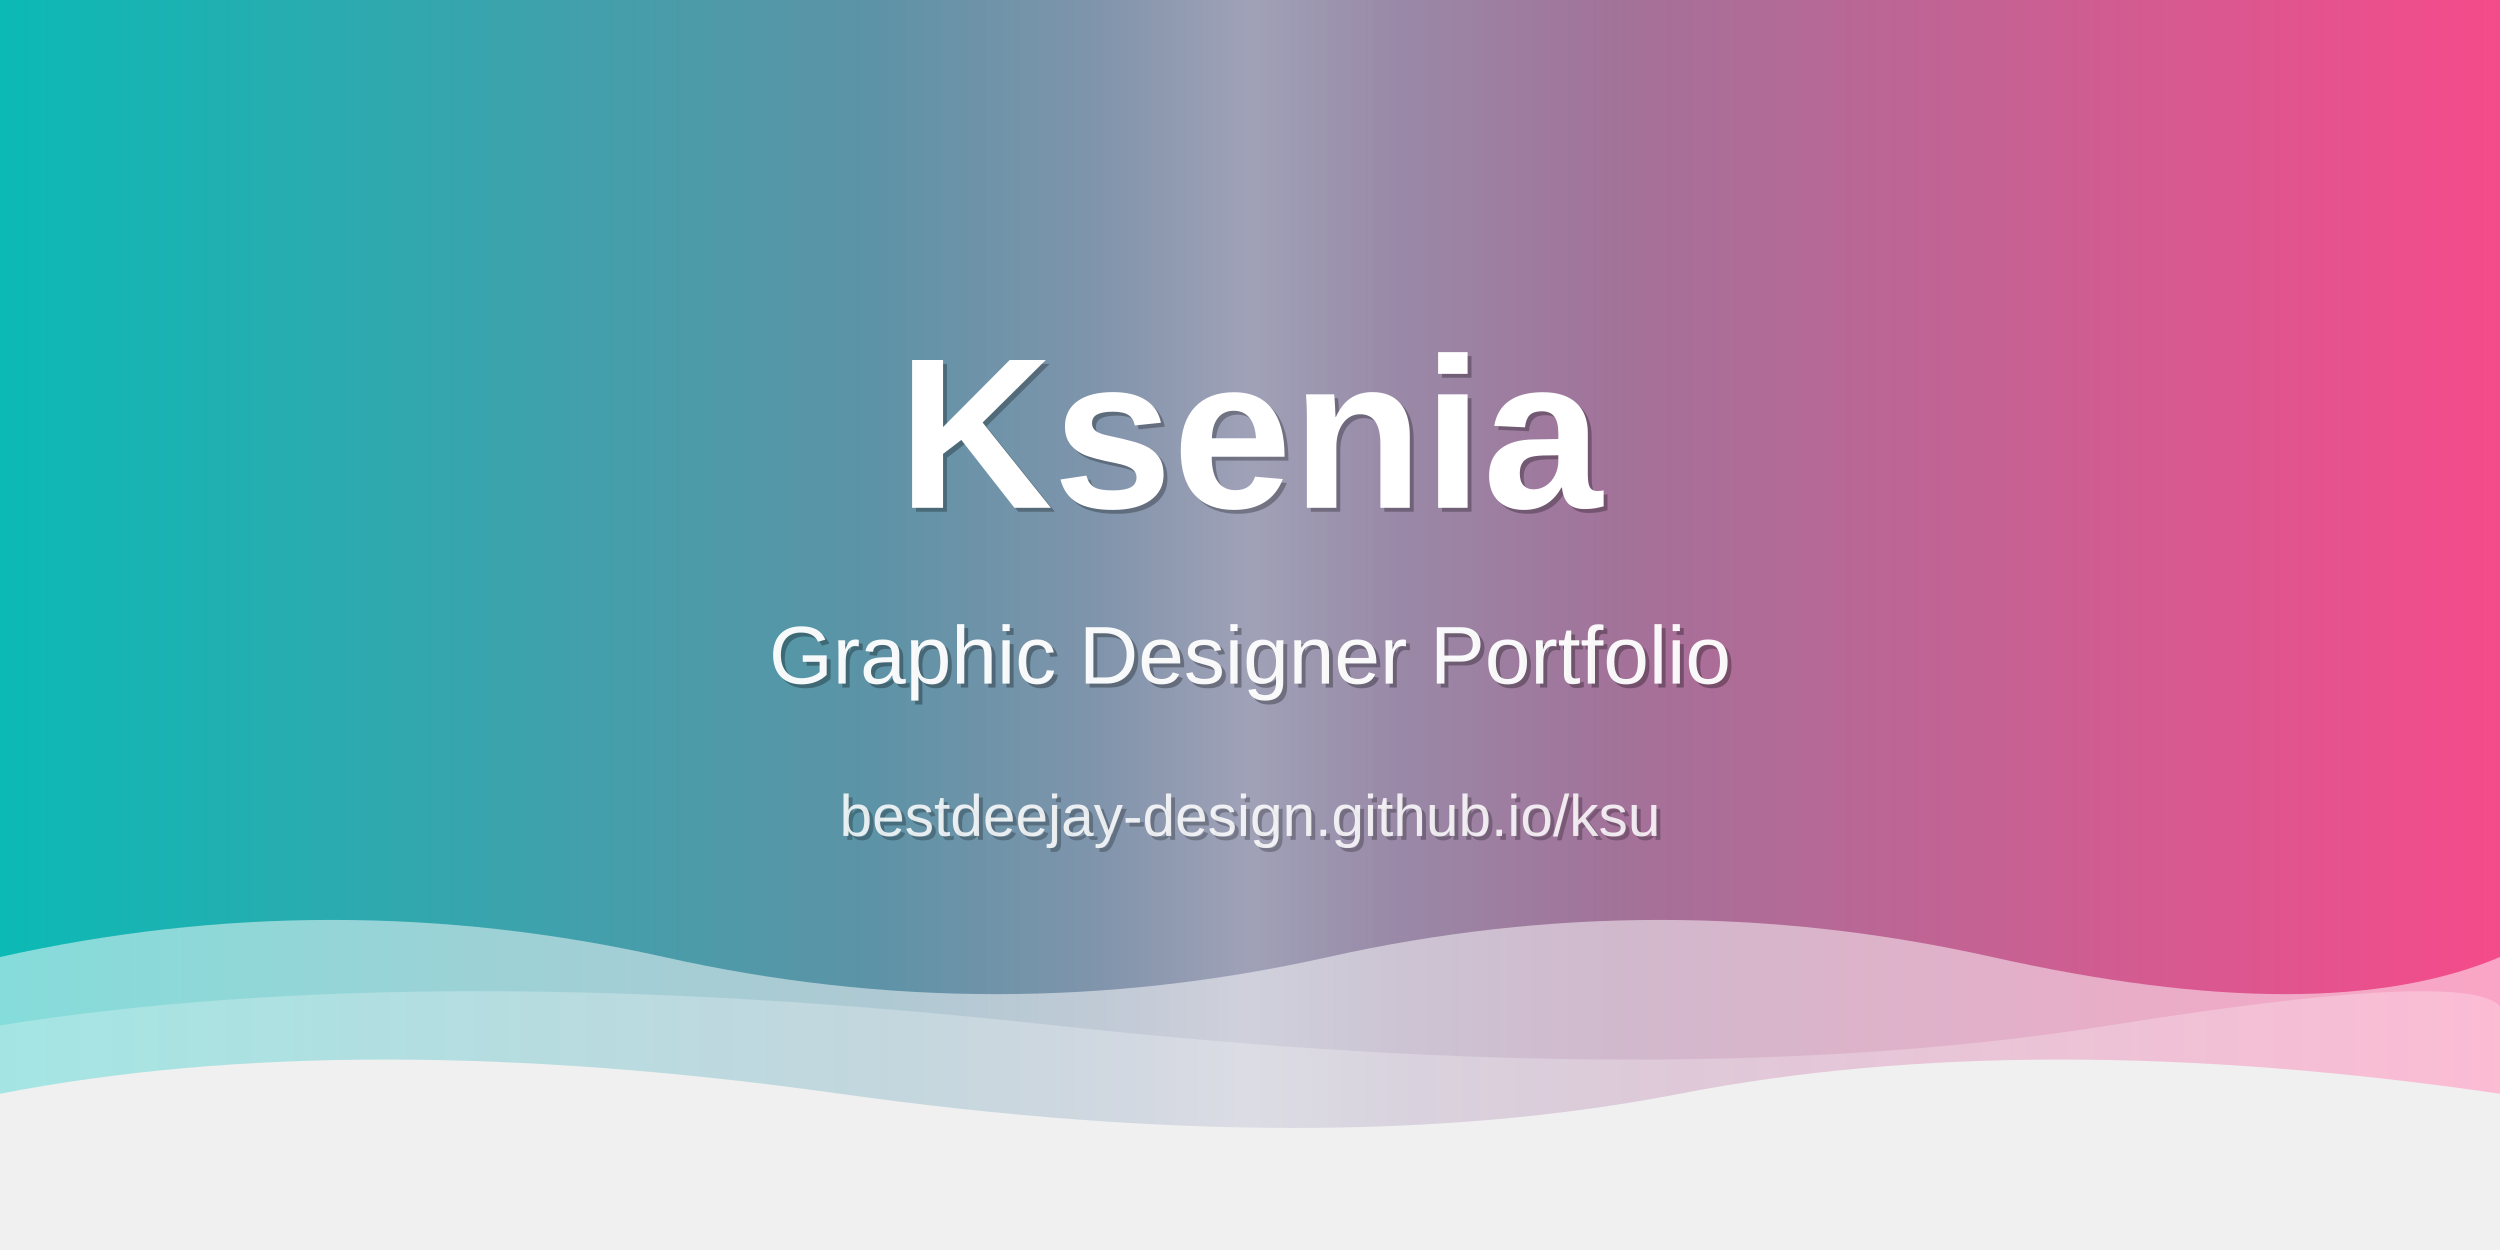
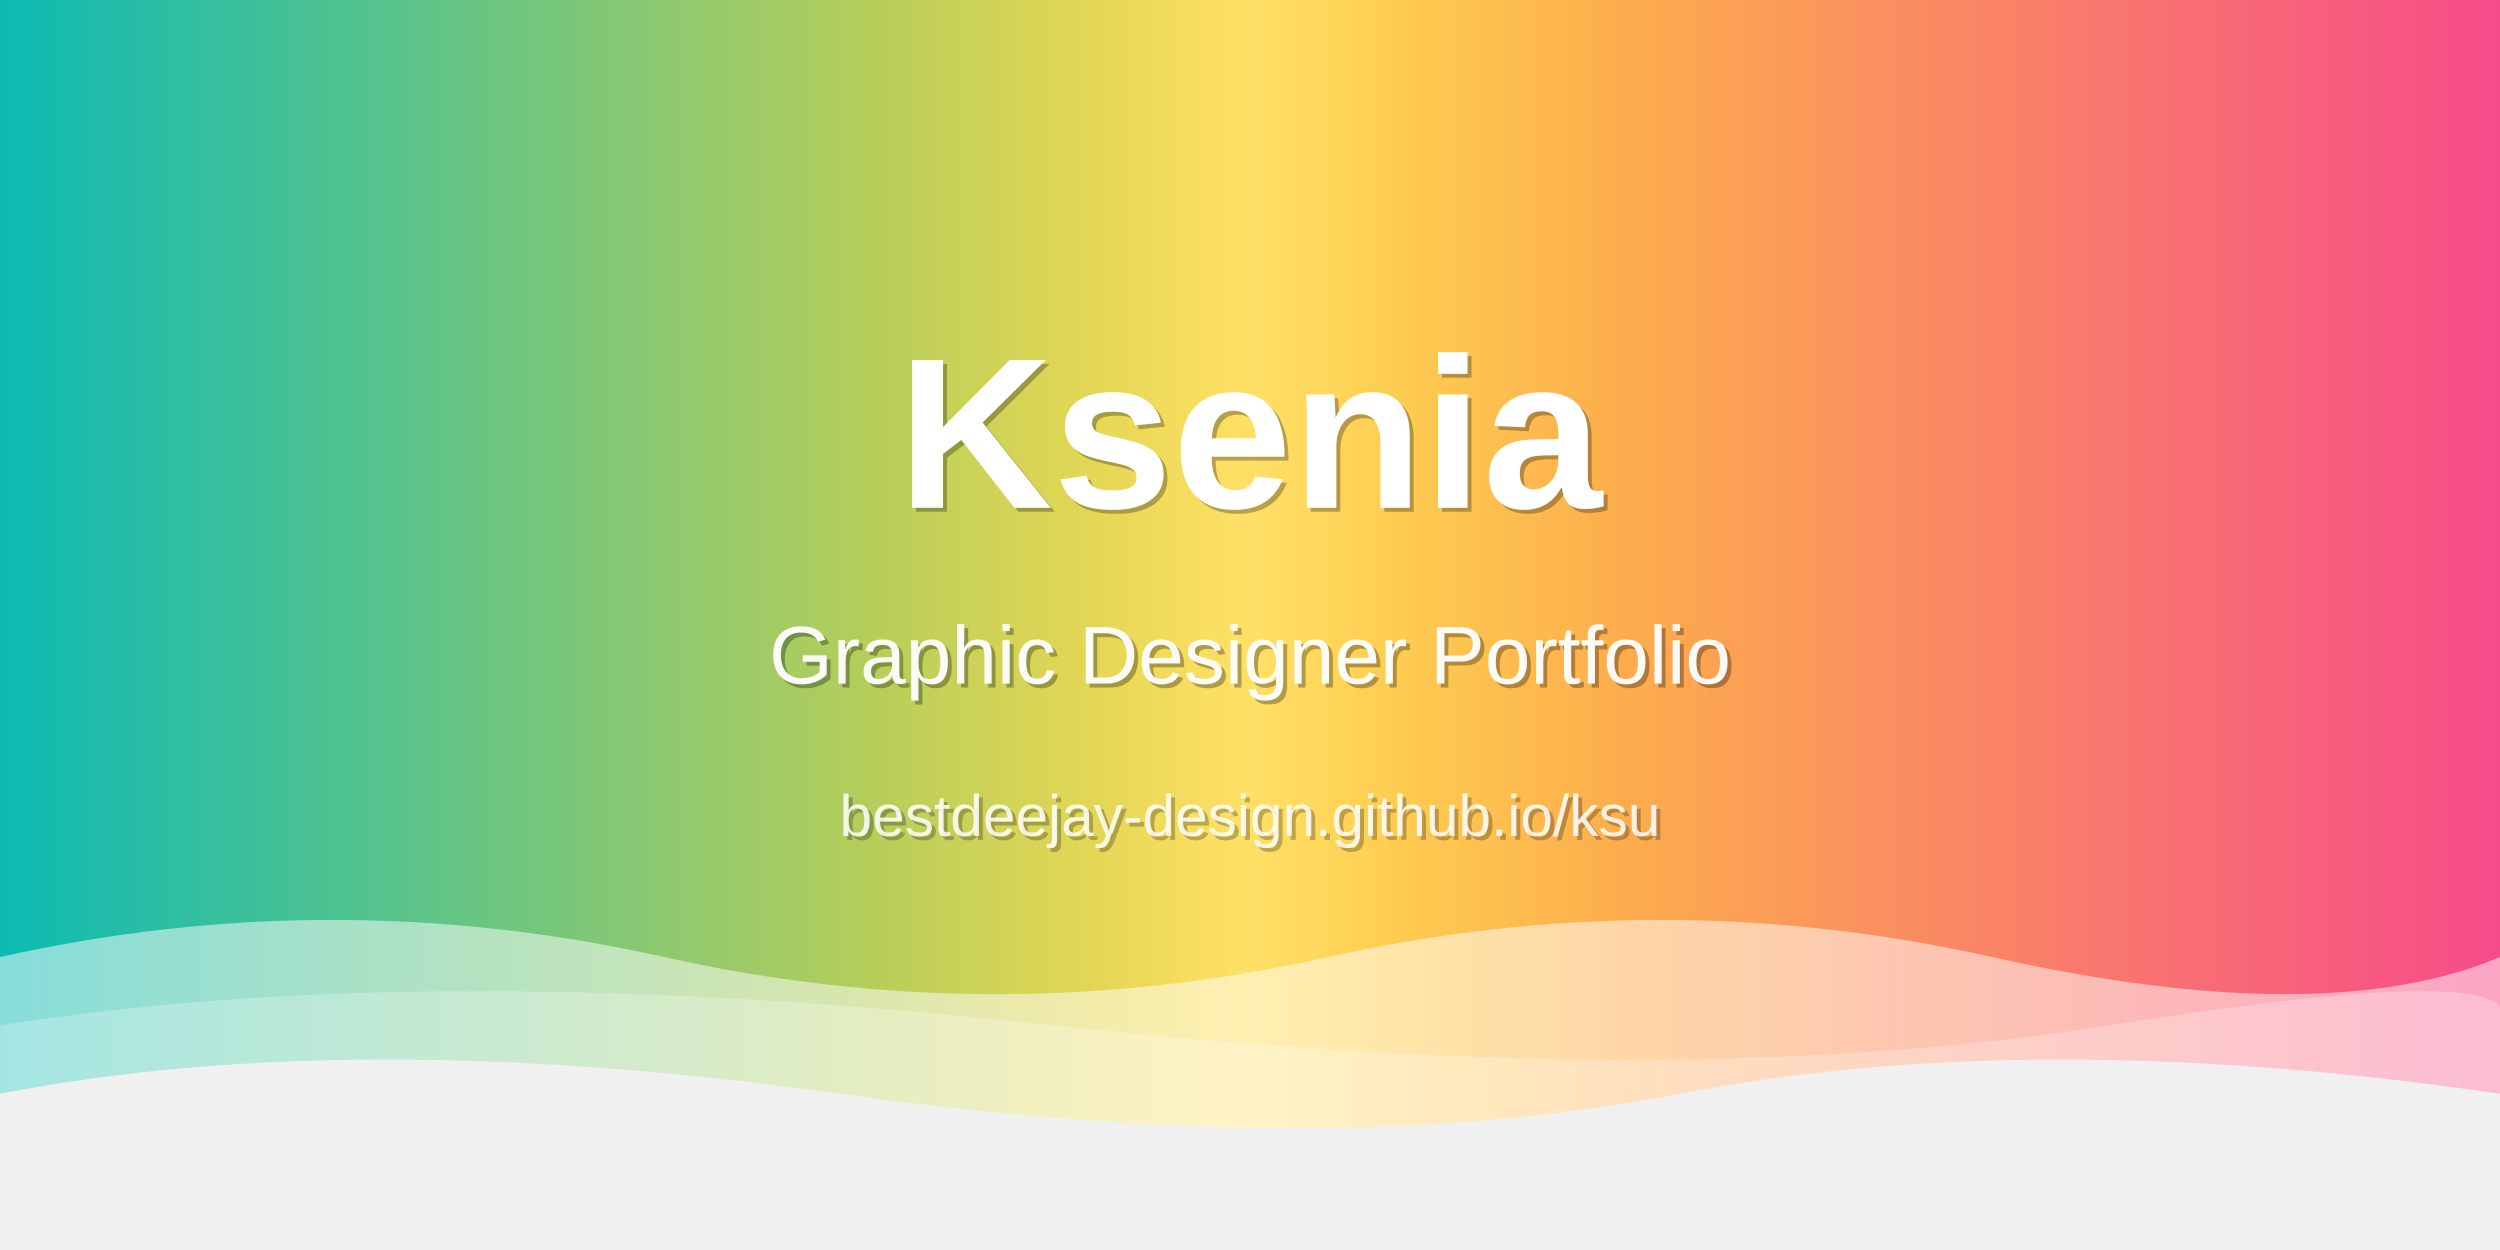
<svg xmlns="http://www.w3.org/2000/svg" width="1280" height="640" viewBox="0 0 1280 640" role="img" aria-label="Ksenia — Graphic Designer Portfolio">
  <defs>
    <linearGradient id="bg" x1="0%" y1="0%" x2="100%" y2="0%">
      <stop offset="0%" stop-color="#0ABAB5">
        <animate attributeName="stop-color" values="#0ABAB5;#F64A8A;#0ABAB5" dur="8s" repeatCount="indefinite" />
      </stop>
+       <stop offset="50%" stop-color="#FFD633" />
      <stop offset="100%" stop-color="#F64A8A">
        <animate attributeName="stop-color" values="#F64A8A;#0ABAB5;#F64A8A" dur="8s" repeatCount="indefinite" />
      </stop>
    </linearGradient>
    <mask id="wave">
      <rect width="1280" height="640" fill="#FFFFFF" />
      <path fill="#000000" d="M0,640 L0,560 Q180,525 430,560 T860,560 T1280,560 L1280,640 Z">
        <animate attributeName="d" dur="6s" repeatCount="indefinite" begin="-3.6s" keyTimes="0;0.333;0.667;1" calcMode="spline" keySplines="0.5 0 0.5 1;0.5 0 0.5 1;0.5 0 0.5 1" values="M0,640 L0,560 Q180,525 430,560 T860,560 T1280,560 L1280,640 Z;M0,640 L0,568 Q180,540 430,568 T860,568 T1280,568 L1280,640 Z;M0,640 L0,552 Q180,510 430,552 T860,552 T1280,552 L1280,640 Z;M0,640 L0,560 Q180,525 430,560 T860,560 T1280,560 L1280,640 Z" />
      </path>
    </mask>
    <linearGradient id="flash" gradientUnits="userSpaceOnUse" x1="0" y1="0" x2="1280" y2="0">
      <stop offset="0%" stop-color="#FFFFFF" stop-opacity="0" />
      <stop offset="35%" stop-color="#FFFFFF" stop-opacity="0" />
      <stop offset="44%" stop-color="#FFFFFF" stop-opacity="0.10" />
      <stop offset="48%" stop-color="#FFFFFF" stop-opacity="0.20" />
      <stop offset="50%" stop-color="#FFFFFF" stop-opacity="0.25" />
      <stop offset="52%" stop-color="#FFFFFF" stop-opacity="0.20" />
      <stop offset="56%" stop-color="#FFFFFF" stop-opacity="0.10" />
      <stop offset="65%" stop-color="#FFFFFF" stop-opacity="0" />
      <stop offset="100%" stop-color="#FFFFFF" stop-opacity="0" />
    </linearGradient>
  </defs>
  <g mask="url(#wave)">
    <rect width="1280" height="640" fill="url(#bg)" />
    <rect width="1280" height="640" fill="url(#flash)">
      <animateTransform attributeName="transform" type="translate" values="-640,0;-640,0;640,0;640,0" keyTimes="0;0.05;0.28;1" dur="16s" calcMode="linear" repeatCount="indefinite" />
      <animate attributeName="opacity" values="0;0;1;1;1;0;0" keyTimes="0;0.03;0.05;0.28;0.35;1" dur="16s" repeatCount="indefinite" />
    </rect>
    <path fill="#FFFFFF" opacity="0.25" d="M0,640 L0,525 Q220,490 540,525 T1080,525 T1280,525 L1280,640 Z">
      <animate attributeName="d" dur="6s" repeatCount="indefinite" begin="-1.8s" keyTimes="0;0.333;0.667;1" calcMode="spline" keySplines="0.5 0 0.5 1;0.5 0 0.5 1;0.5 0 0.5 1" values="M0,640 L0,525 Q220,490 540,525 T1080,525 T1280,525 L1280,640 Z;M0,640 L0,535 Q220,505 540,535 T1080,535 T1280,535 L1280,640 Z;M0,640 L0,515 Q220,475 540,515 T1080,515 T1280,515 L1280,640 Z;M0,640 L0,525 Q220,490 540,525 T1080,525 T1280,525 L1280,640 Z" />
    </path>
    <path fill="#FFFFFF" opacity="0.5" d="M0,640 L0,490 Q170,452 340,490 T680,490 T1020,490 T1280,490 L1280,640 Z">
      <animate attributeName="d" dur="6s" repeatCount="indefinite" begin="0s" keyTimes="0;0.333;0.667;1" calcMode="spline" keySplines="0.5 0 0.5 1;0.5 0 0.5 1;0.5 0 0.5 1" values="M0,640 L0,490 Q170,452 340,490 T680,490 T1020,490 T1280,490 L1280,640 Z;M0,640 L0,502 Q170,470 340,502 T680,502 T1020,502 T1280,502 L1280,640 Z;M0,640 L0,478 Q170,434 340,478 T680,478 T1020,478 T1280,478 L1280,640 Z;M0,640 L0,490 Q170,452 340,490 T680,490 T1020,490 T1280,490 L1280,640 Z" />
    </path>
    <g>
      <animate attributeName="opacity" values="0;1" dur="1.5s" fill="freeze" />
      <text x="642" y="262" font-family="'Arial Black','Helvetica Neue',Arial,sans-serif" font-size="110" font-weight="bold" fill="#000000" opacity="0.28" text-anchor="middle">Ksenia</text>
      <text x="640" y="260" font-family="'Arial Black','Helvetica Neue',Arial,sans-serif" font-size="110" font-weight="bold" fill="#FFFFFF" text-anchor="middle">Ksenia</text>
    </g>
    <g>
      <animate attributeName="opacity" values="0;1" dur="1.5s" begin="0.5s" fill="freeze" />
      <text x="642" y="352" font-family="'Helvetica Neue',Arial,sans-serif" font-size="42" fill="#000000" opacity="0.30" text-anchor="middle">Graphic Designer Portfolio</text>
      <text x="640" y="350" font-family="'Helvetica Neue',Arial,sans-serif" font-size="42" fill="#FFFFFF" opacity="0.95" text-anchor="middle">Graphic Designer Portfolio</text>
    </g>
    <g>
      <animate attributeName="opacity" values="0;1" dur="1.5s" begin="1s" fill="freeze" />
      <text x="642" y="430" font-family="'Helvetica Neue',Arial,sans-serif" font-size="30" fill="#000000" opacity="0.25" text-anchor="middle">bestdeejay-design.github.io/ksu</text>
      <text x="640" y="428" font-family="'Helvetica Neue',Arial,sans-serif" font-size="30" fill="#FFFFFF" opacity="0.85" text-anchor="middle">bestdeejay-design.github.io/ksu</text>
    </g>
  </g>
</svg>
